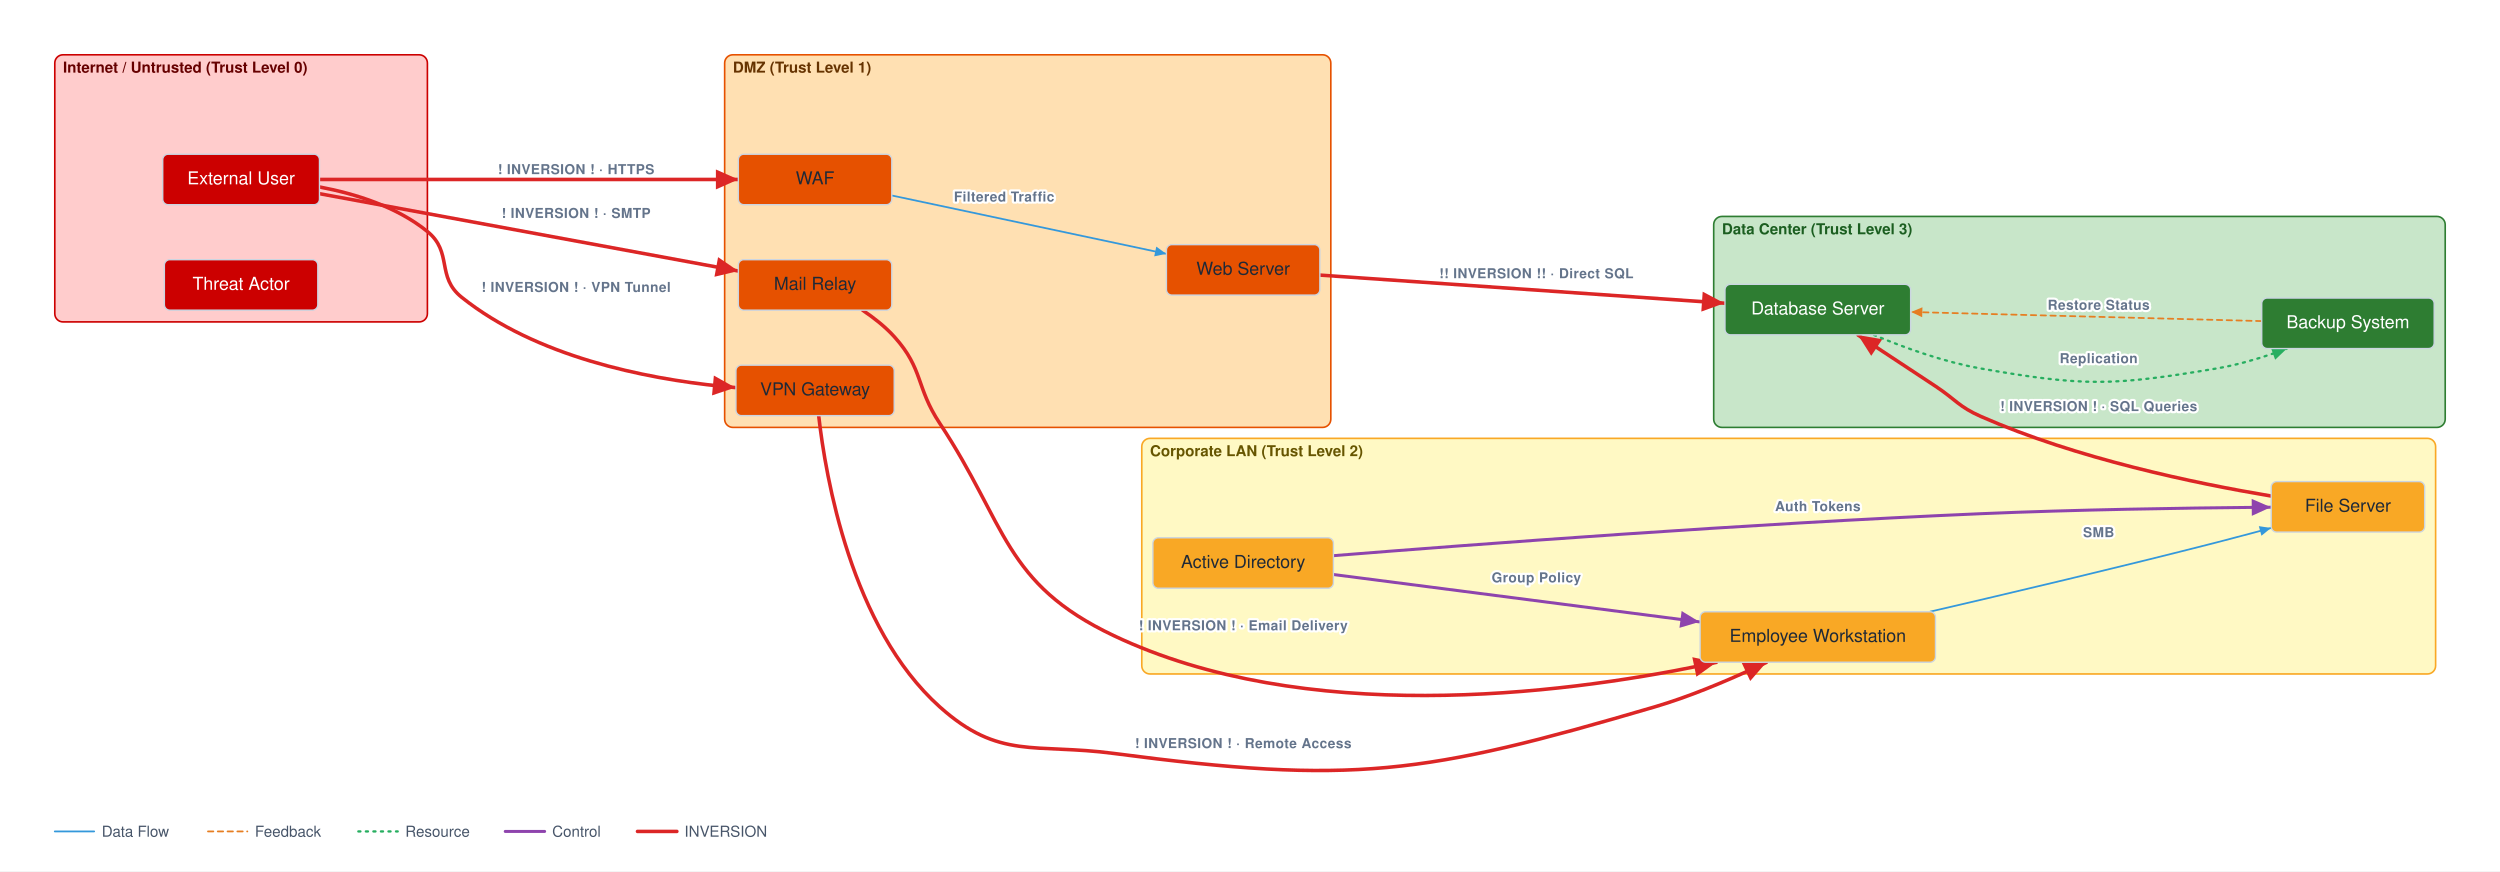
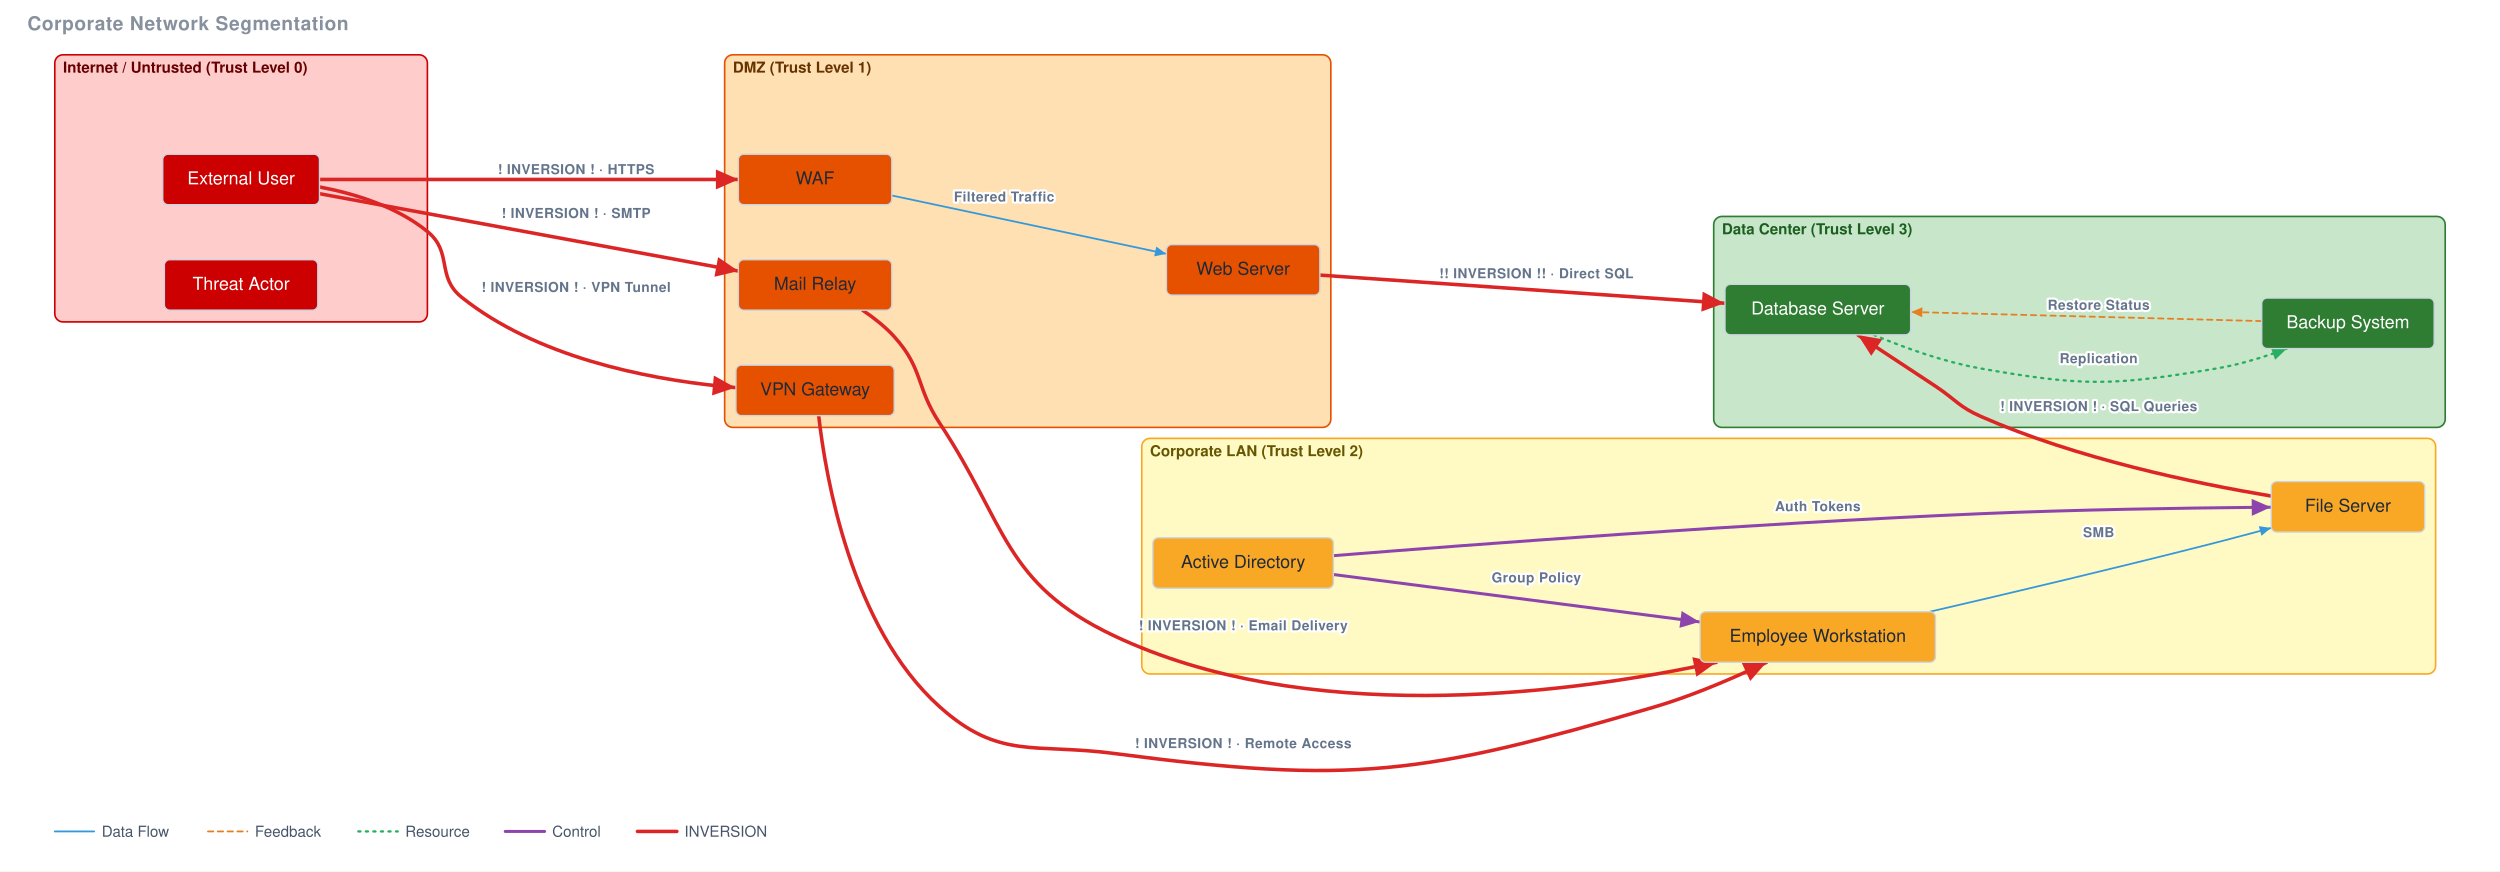
<svg xmlns="http://www.w3.org/2000/svg" width="1825" height="636" viewBox="-40 -32 1825 636" preserveAspectRatio="xMidYMid meet" class="usv-svg usv-privilegegradient" data-usv-engine="svg" data-usv-module="privilegegradient" data-usv-theme="sv_minimal">
  <defs>
    <marker id="usv-arrow-0" viewBox="0 0 10 10" refX="9" refY="5" markerWidth="7" markerHeight="7" orient="auto-start-reverse">
      <path d="M 0 1 L 9 5 L 0 9 z" fill="#dc2626" />
    </marker>
    <marker id="usv-arrow-1" viewBox="0 0 10 10" refX="9" refY="5" markerWidth="7" markerHeight="7" orient="auto-start-reverse">
      <path d="M 0 1 L 9 5 L 0 9 z" fill="#3498db" />
    </marker>
    <marker id="usv-arrow-2" viewBox="0 0 10 10" refX="9" refY="5" markerWidth="7" markerHeight="7" orient="auto-start-reverse">
      <path d="M 0 1 L 9 5 L 0 9 z" fill="#8e44ad" />
    </marker>
    <marker id="usv-arrow-3" viewBox="0 0 10 10" refX="9" refY="5" markerWidth="7" markerHeight="7" orient="auto-start-reverse">
      <path d="M 0 1 L 9 5 L 0 9 z" fill="#27ae60" />
    </marker>
    <marker id="usv-arrow-4" viewBox="0 0 10 10" refX="9" refY="5" markerWidth="7" markerHeight="7" orient="auto-start-reverse">
      <path d="M 0 1 L 9 5 L 0 9 z" fill="#e67e22" />
    </marker>
  </defs>
  <style type="text/css">
.usv-privilegegradient text { font-family: Helvetica Neue, Helvetica, Arial, sans-serif; }
</style>
  <rect x="-40" y="-32" width="1825" height="636" rx="0" fill="#ffffff" stroke="none" stroke-width="0" />
  <g class="usv-cluster" data-cluster-id="internet" data-label="Internet / Untrusted (Trust Level 0)" data-trust-level="0" data-zone="internet">
    <rect x="0" y="8" width="272" height="195" rx="6" fill="#ffcccc" stroke="#cc0000" stroke-width="1.2" />
-     <text x="6" y="21" text-anchor="start" font-size="11" fill="#660000" font-weight="bold">Internet / Untrusted (Trust Level 0)</text>
  </g>
  <g class="usv-cluster" data-cluster-id="dmz" data-label="DMZ (Trust Level 1)" data-trust-level="1" data-zone="dmz">
    <rect x="489" y="8" width="442.5" height="272" rx="6" fill="#ffe0b2" stroke="#e65100" stroke-width="1.2" />
-     <text x="495" y="21" text-anchor="start" font-size="11" fill="#663300" font-weight="bold">DMZ (Trust Level 1)</text>
  </g>
  <g class="usv-cluster" data-cluster-id="corporate" data-label="Corporate LAN (Trust Level 2)" data-trust-level="2" data-zone="corporate">
    <rect x="793.5" y="288" width="944.5" height="172" rx="6" fill="#fff9c4" stroke="#f9a825" stroke-width="1.2" />
-     <text x="799.5" y="301" text-anchor="start" font-size="11" fill="#665500" font-weight="bold">Corporate LAN (Trust Level 2)</text>
  </g>
  <g class="usv-cluster" data-cluster-id="datacenter" data-label="Data Center (Trust Level 3)" data-trust-level="3" data-zone="datacenter">
    <rect x="1211" y="126" width="534" height="154" rx="6" fill="#c8e6c9" stroke="#2e7d32" stroke-width="1.2" />
-     <text x="1217" y="139" text-anchor="start" font-size="11" fill="#1b5e20" font-weight="bold">Data Center (Trust Level 3)</text>
  </g>
  <g class="usv-edge usv-edge--inversion" data-from="ext_user" data-inversion="true" data-severity="medium" data-to="waf" data-trust-gap="1" data-type="data">
    <path d="M 193.24 99 C 270.09 99 407.64 99 488.88 99 L 498.98 99" fill="none" stroke="#dc2626" stroke-width="2.6" stroke-linecap="round" marker-end="url(#usv-arrow-0)" />
  </g>
  <g class="usv-edge usv-edge--data" data-from="waf" data-to="web_server" data-type="data">
    <path d="M 611.15 110.73 C 664.42 122.05 745.09 139.2 801.46 151.18 L 811.34 153.28" fill="none" stroke="#3498db" stroke-width="1.3" stroke-linecap="round" marker-end="url(#usv-arrow-1)" />
  </g>
  <g class="usv-edge usv-edge--inversion" data-from="ext_user" data-inversion="true" data-severity="medium" data-to="vpn_gateway" data-trust-gap="1" data-type="data">
    <path d="M 193.29 104.49 C 219.54 109.47 249.8 118.96 272 137 C 290.67 152.17 278.22 169.98 297 185 C 351.2 228.36 430.42 244.24 486.55 249.97 L 496.75 250.92" fill="none" stroke="#dc2626" stroke-width="2.6" stroke-linecap="round" marker-end="url(#usv-arrow-0)" />
  </g>
  <g class="usv-edge usv-edge--inversion" data-from="ext_user" data-inversion="true" data-severity="medium" data-to="mail_relay" data-trust-gap="1" data-type="data">
    <path d="M 193.24 109.39 C 270.09 123.58 407.64 148.98 488.88 163.98 L 498.98 165.84" fill="none" stroke="#dc2626" stroke-width="2.6" stroke-linecap="round" marker-end="url(#usv-arrow-0)" />
  </g>
  <g class="usv-edge usv-edge--inversion" data-from="vpn_gateway" data-inversion="true" data-severity="medium" data-to="workstation" data-trust-gap="1" data-type="data">
    <path d="M 557.68 271.76 C 562.64 315.71 581.24 426 646 484 C 689.53 522.99 715.07 510.38 773 518 C 947.7 540.98 998.94 533.67 1168 484 C 1192.5 476.8 1218.7 465.83 1240.2 455.91 L 1249.4 451.59" fill="none" stroke="#dc2626" stroke-width="2.6" stroke-linecap="round" marker-end="url(#usv-arrow-0)" />
  </g>
  <g class="usv-edge usv-edge--control" data-from="ad_server" data-to="workstation" data-type="control">
    <path d="M 933.73 387.44 C 1002.5 396.34 1111.7 410.46 1190.2 420.62 L 1200.6 421.96" fill="none" stroke="#8e44ad" stroke-width="2.21" stroke-linecap="round" marker-end="url(#usv-arrow-2)" />
  </g>
  <g class="usv-edge usv-edge--control" data-from="ad_server" data-to="file_server" data-type="control">
    <path d="M 933.81 373.61 C 1034.9 365.49 1235.5 350.31 1406 343 C 1474.8 340.06 1553.5 338.85 1607.6 338.35 L 1617.7 338.26" fill="none" stroke="#8e44ad" stroke-width="2.21" stroke-linecap="round" marker-end="url(#usv-arrow-2)" />
  </g>
  <g class="usv-edge usv-edge--data" data-from="workstation" data-to="file_server" data-type="data">
    <path d="M 1369.1 414.47 C 1427.4 400.97 1507.7 381.99 1578 364 C 1587.7 361.52 1597.9 358.82 1607.9 356.13 L 1617.8 353.44" fill="none" stroke="#3498db" stroke-width="1.3" stroke-linecap="round" marker-end="url(#usv-arrow-1)" />
  </g>
  <g class="usv-edge usv-edge--inversion" data-from="file_server" data-inversion="true" data-severity="medium" data-to="db_server" data-trust-gap="1" data-type="data">
    <path d="M 1617.8 330.08 C 1562.5 320.84 1475.8 302.77 1406 272 C 1389.9 264.89 1387.7 259.74 1373 250 C 1357.2 239.56 1339.8 228.06 1324.8 218.22 L 1316.4 212.63" fill="none" stroke="#dc2626" stroke-width="2.6" stroke-linecap="round" marker-end="url(#usv-arrow-0)" />
  </g>
  <g class="usv-edge usv-edge--resource" data-from="db_server" data-to="backup" data-type="resource">
    <path d="M 1328 212.54 C 1350.4 221.9 1379.2 232.27 1406 237 C 1481.3 250.29 1502.6 249.72 1578 237 C 1591.9 234.67 1606.4 230.54 1619.8 225.97 L 1629.3 222.59" fill="none" stroke="#27ae60" stroke-width="1.69" stroke-linecap="round" stroke-dasharray="1.5 4" marker-end="url(#usv-arrow-3)" />
  </g>
  <g class="usv-edge usv-edge--feedback" data-from="backup" data-to="db_server" data-type="feedback">
    <path d="M 1610.8 202.39 C 1544 200.65 1437.7 197.89 1365.5 196.01 L 1355.1 195.74" fill="none" stroke="#e67e22" stroke-width="1.3" stroke-linecap="round" stroke-dasharray="3.9 3.25" marker-end="url(#usv-arrow-4)" />
  </g>
  <g class="usv-edge usv-edge--inversion" data-from="mail_relay" data-inversion="true" data-severity="medium" data-to="workstation" data-trust-gap="1" data-type="data">
    <path d="M 589.86 194.56 C 598.08 200.09 606.4 206.66 613 214 C 634.14 237.5 628.56 250.64 646 277 C 695.14 351.28 692.54 393.81 773 432 C 912.13 498.04 1097.4 475.32 1202.9 453.62 L 1212.9 451.53" fill="none" stroke="#dc2626" stroke-width="2.6" stroke-linecap="round" marker-end="url(#usv-arrow-0)" />
  </g>
  <g class="usv-edge usv-edge--inversion" data-from="web_server" data-inversion="true" data-severity="high" data-to="db_server" data-trust-gap="2" data-type="data">
    <path d="M 923.51 168.82 C 996.52 173.9 1125.8 182.88 1208.7 188.63 L 1218.8 189.33" fill="none" stroke="#dc2626" stroke-width="2.6" stroke-linecap="round" marker-end="url(#usv-arrow-0)" />
  </g>
  <g class="usv-node usv-node--component" data-kind="component" data-label="External User" data-node-id="ext_user" data-trust-level="0" data-zone="internet">
    <rect x="78.79" y="80.58" width="114.42" height="36.85" rx="4" fill="#cc0000" stroke="#cbd5e1" stroke-width="1" />
    <text x="136" y="102.58" text-anchor="middle" font-size="13" fill="#ffffff">External User</text>
  </g>
  <g class="usv-node usv-node--component" data-kind="component" data-label="Threat Actor" data-node-id="attacker" data-trust-level="0" data-zone="internet">
    <rect x="80" y="157.57" width="112" height="36.85" rx="4" fill="#cc0000" stroke="#cbd5e1" stroke-width="1" />
    <text x="136" y="179.57" text-anchor="middle" font-size="13" fill="#ffffff">Threat Actor</text>
  </g>
  <g class="usv-node usv-node--component" data-kind="component" data-label="WAF" data-node-id="waf" data-trust-level="1" data-zone="dmz">
    <rect x="499" y="80.58" width="112" height="36.85" rx="4" fill="#e65100" stroke="#cbd5e1" stroke-width="1" />
    <text x="555" y="102.58" text-anchor="middle" font-size="13" fill="#1f2937">WAF</text>
  </g>
  <g class="usv-node usv-node--component" data-kind="component" data-label="Web Server" data-node-id="web_server" data-trust-level="1" data-zone="dmz">
    <rect x="811.5" y="146.57" width="112" height="36.85" rx="4" fill="#e65100" stroke="#cbd5e1" stroke-width="1" />
    <text x="867.5" y="168.57" text-anchor="middle" font-size="13" fill="#1f2937">Web Server</text>
  </g>
  <g class="usv-node usv-node--component" data-kind="component" data-label="Mail Relay" data-node-id="mail_relay" data-trust-level="1" data-zone="dmz">
    <rect x="499" y="157.57" width="112" height="36.85" rx="4" fill="#e65100" stroke="#cbd5e1" stroke-width="1" />
    <text x="555" y="179.57" text-anchor="middle" font-size="13" fill="#1f2937">Mail Relay</text>
  </g>
  <g class="usv-node usv-node--component" data-kind="component" data-label="VPN Gateway" data-node-id="vpn_gateway" data-trust-level="1" data-zone="dmz">
    <rect x="497.24" y="234.57" width="115.53" height="36.85" rx="4" fill="#e65100" stroke="#cbd5e1" stroke-width="1" />
    <text x="555" y="256.57" text-anchor="middle" font-size="13" fill="#1f2937">VPN Gateway</text>
  </g>
  <g class="usv-node usv-node--component" data-kind="component" data-label="Employee Workstation" data-node-id="workstation" data-trust-level="2" data-zone="corporate">
    <rect x="1201.1" y="414.58" width="171.79" height="36.85" rx="4" fill="#f9a825" stroke="#cbd5e1" stroke-width="1" />
    <text x="1287" y="436.58" text-anchor="middle" font-size="13" fill="#1f2937">Employee Workstation</text>
  </g>
  <g class="usv-node usv-node--component" data-kind="component" data-label="Active Directory" data-node-id="ad_server" data-trust-level="2" data-zone="corporate">
    <rect x="801.62" y="360.57" width="131.77" height="36.85" rx="4" fill="#f9a825" stroke="#cbd5e1" stroke-width="1" />
    <text x="867.5" y="382.57" text-anchor="middle" font-size="13" fill="#1f2937">Active Directory</text>
  </g>
  <g class="usv-node usv-node--component" data-kind="component" data-label="File Server" data-node-id="file_server" data-trust-level="2" data-zone="corporate">
    <rect x="1618" y="319.57" width="112" height="36.85" rx="4" fill="#f9a825" stroke="#cbd5e1" stroke-width="1" />
    <text x="1674" y="341.57" text-anchor="middle" font-size="13" fill="#1f2937">File Server</text>
  </g>
  <g class="usv-node usv-node--component" data-kind="component" data-label="Database Server" data-node-id="db_server" data-trust-level="3" data-zone="datacenter">
    <rect x="1219.24" y="175.57" width="135.52" height="36.85" rx="4" fill="#2e7d32" stroke="#cbd5e1" stroke-width="1" />
    <text x="1287" y="197.57" text-anchor="middle" font-size="13" fill="#ffffff">Database Server</text>
  </g>
  <g class="usv-node usv-node--component" data-kind="component" data-label="Backup System" data-node-id="backup" data-trust-level="3" data-zone="datacenter">
    <rect x="1611.06" y="185.57" width="125.88" height="36.85" rx="4" fill="#2e7d32" stroke="#cbd5e1" stroke-width="1" />
    <text x="1674" y="207.57" text-anchor="middle" font-size="13" fill="#ffffff">Backup System</text>
  </g>
+   <g class="usv-label usv-label--cluster" data-cluster-id="internet">
+     <text x="6" y="21" text-anchor="start" font-size="11" fill="#ffcccc" font-weight="bold" stroke="#ffcccc" stroke-width="4.4" stroke-linejoin="round">Internet / Untrusted (Trust Level 0)</text>
+     <text x="6" y="21" text-anchor="start" font-size="11" fill="#660000" font-weight="bold">Internet / Untrusted (Trust Level 0)</text>
+   </g>
+   <g class="usv-label usv-label--cluster" data-cluster-id="dmz">
+     <text x="495" y="21" text-anchor="start" font-size="11" fill="#ffe0b2" font-weight="bold" stroke="#ffe0b2" stroke-width="4.4" stroke-linejoin="round">DMZ (Trust Level 1)</text>
+     <text x="495" y="21" text-anchor="start" font-size="11" fill="#663300" font-weight="bold">DMZ (Trust Level 1)</text>
+   </g>
+   <g class="usv-label usv-label--cluster" data-cluster-id="corporate">
+     <text x="799.5" y="301" text-anchor="start" font-size="11" fill="#fff9c4" font-weight="bold" stroke="#fff9c4" stroke-width="4.4" stroke-linejoin="round">Corporate LAN (Trust Level 2)</text>
+     <text x="799.5" y="301" text-anchor="start" font-size="11" fill="#665500" font-weight="bold">Corporate LAN (Trust Level 2)</text>
+   </g>
+   <g class="usv-label usv-label--cluster" data-cluster-id="datacenter">
+     <text x="1217" y="139" text-anchor="start" font-size="11" fill="#c8e6c9" font-weight="bold" stroke="#c8e6c9" stroke-width="4.4" stroke-linejoin="round">Data Center (Trust Level 3)</text>
+     <text x="1217" y="139" text-anchor="start" font-size="11" fill="#1b5e20" font-weight="bold">Data Center (Trust Level 3)</text>
+   </g>
+   <text x="-20" y="-10" text-anchor="start" font-size="14" font-weight="600" fill="#475569" opacity="0.65" letter-spacing="0.4">Corporate Network Segmentation</text>
  <g class="usv-edge-label">
    <text x="380.5" y="95.1" text-anchor="middle" font-size="10" font-weight="600" letter-spacing="0.3" fill="#ffffff" stroke="#ffffff" stroke-width="3.2" stroke-linejoin="round">! INVERSION ! · HTTPS</text>
    <text x="380.5" y="95.1" text-anchor="middle" font-size="10" font-weight="600" letter-spacing="0.3" fill="#64748b">! INVERSION ! · HTTPS</text>
  </g>
  <g class="usv-edge-label">
    <text x="693" y="115.1" text-anchor="middle" font-size="10" font-weight="600" letter-spacing="0.3" fill="#ffffff" stroke="#ffffff" stroke-width="3.2" stroke-linejoin="round">Filtered Traffic</text>
    <text x="693" y="115.1" text-anchor="middle" font-size="10" font-weight="600" letter-spacing="0.3" fill="#64748b">Filtered Traffic</text>
  </g>
  <g class="usv-edge-label">
    <text x="380.5" y="181.1" text-anchor="middle" font-size="10" font-weight="600" letter-spacing="0.3" fill="#ffffff" stroke="#ffffff" stroke-width="3.2" stroke-linejoin="round">! INVERSION ! · VPN Tunnel</text>
    <text x="380.5" y="181.1" text-anchor="middle" font-size="10" font-weight="600" letter-spacing="0.3" fill="#64748b">! INVERSION ! · VPN Tunnel</text>
  </g>
  <g class="usv-edge-label">
    <text x="380.5" y="127.1" text-anchor="middle" font-size="10" font-weight="600" letter-spacing="0.3" fill="#ffffff" stroke="#ffffff" stroke-width="3.2" stroke-linejoin="round">! INVERSION ! · SMTP</text>
    <text x="380.5" y="127.1" text-anchor="middle" font-size="10" font-weight="600" letter-spacing="0.3" fill="#64748b">! INVERSION ! · SMTP</text>
  </g>
  <g class="usv-edge-label">
    <text x="867.5" y="514.1" text-anchor="middle" font-size="10" font-weight="600" letter-spacing="0.3" fill="#ffffff" stroke="#ffffff" stroke-width="3.2" stroke-linejoin="round">! INVERSION ! · Remote Access</text>
    <text x="867.5" y="514.1" text-anchor="middle" font-size="10" font-weight="600" letter-spacing="0.3" fill="#64748b">! INVERSION ! · Remote Access</text>
  </g>
  <g class="usv-edge-label">
    <text x="1081.5" y="393.1" text-anchor="middle" font-size="10" font-weight="600" letter-spacing="0.3" fill="#ffffff" stroke="#ffffff" stroke-width="3.2" stroke-linejoin="round">Group Policy</text>
    <text x="1081.5" y="393.1" text-anchor="middle" font-size="10" font-weight="600" letter-spacing="0.3" fill="#64748b">Group Policy</text>
  </g>
  <g class="usv-edge-label">
    <text x="1287" y="341.1" text-anchor="middle" font-size="10" font-weight="600" letter-spacing="0.3" fill="#ffffff" stroke="#ffffff" stroke-width="3.2" stroke-linejoin="round">Auth Tokens</text>
    <text x="1287" y="341.1" text-anchor="middle" font-size="10" font-weight="600" letter-spacing="0.3" fill="#64748b">Auth Tokens</text>
  </g>
  <g class="usv-edge-label">
    <text x="1492" y="360.1" text-anchor="middle" font-size="10" font-weight="600" letter-spacing="0.3" fill="#ffffff" stroke="#ffffff" stroke-width="3.2" stroke-linejoin="round">SMB</text>
    <text x="1492" y="360.1" text-anchor="middle" font-size="10" font-weight="600" letter-spacing="0.3" fill="#64748b">SMB</text>
  </g>
  <g class="usv-edge-label">
    <text x="1492" y="268.1" text-anchor="middle" font-size="10" font-weight="600" letter-spacing="0.3" fill="#ffffff" stroke="#ffffff" stroke-width="3.2" stroke-linejoin="round">! INVERSION ! · SQL Queries</text>
    <text x="1492" y="268.1" text-anchor="middle" font-size="10" font-weight="600" letter-spacing="0.3" fill="#64748b">! INVERSION ! · SQL Queries</text>
  </g>
  <g class="usv-edge-label">
    <text x="1492" y="233.1" text-anchor="middle" font-size="10" font-weight="600" letter-spacing="0.3" fill="#ffffff" stroke="#ffffff" stroke-width="3.2" stroke-linejoin="round">Replication</text>
    <text x="1492" y="233.1" text-anchor="middle" font-size="10" font-weight="600" letter-spacing="0.3" fill="#64748b">Replication</text>
  </g>
  <g class="usv-edge-label">
    <text x="1492" y="194.1" text-anchor="middle" font-size="10" font-weight="600" letter-spacing="0.3" fill="#ffffff" stroke="#ffffff" stroke-width="3.2" stroke-linejoin="round">Restore Status</text>
    <text x="1492" y="194.1" text-anchor="middle" font-size="10" font-weight="600" letter-spacing="0.3" fill="#64748b">Restore Status</text>
  </g>
  <g class="usv-edge-label">
    <text x="867.5" y="428.1" text-anchor="middle" font-size="10" font-weight="600" letter-spacing="0.3" fill="#ffffff" stroke="#ffffff" stroke-width="3.2" stroke-linejoin="round">! INVERSION ! · Email Delivery</text>
    <text x="867.5" y="428.1" text-anchor="middle" font-size="10" font-weight="600" letter-spacing="0.3" fill="#64748b">! INVERSION ! · Email Delivery</text>
  </g>
  <g class="usv-edge-label">
    <text x="1081.5" y="171.1" text-anchor="middle" font-size="10" font-weight="600" letter-spacing="0.3" fill="#ffffff" stroke="#ffffff" stroke-width="3.2" stroke-linejoin="round">!! INVERSION !! · Direct SQL</text>
    <text x="1081.5" y="171.1" text-anchor="middle" font-size="10" font-weight="600" letter-spacing="0.3" fill="#64748b">!! INVERSION !! · Direct SQL</text>
  </g>
  <g class="usv-legend">
    <path d="M 0 574.94 L 28.73 574.94" fill="none" stroke="#3498db" stroke-width="1.3" stroke-linecap="round" />
    <text x="34.25" y="578.8" text-anchor="start" font-size="11.05" fill="#475569">Data Flow</text>
    <path d="M 111.83 574.94 L 140.56 574.94" fill="none" stroke="#e67e22" stroke-width="1.3" stroke-linecap="round" stroke-dasharray="3.9 3.25" />
    <text x="146.08" y="578.8" text-anchor="start" font-size="11.05" fill="#475569">Feedback</text>
    <path d="M 221.59 574.94 L 250.32 574.94" fill="none" stroke="#27ae60" stroke-width="1.69" stroke-linecap="round" stroke-dasharray="1.5 4" />
    <text x="255.84" y="578.8" text-anchor="start" font-size="11.05" fill="#475569">Resource</text>
    <path d="M 328.84 574.94 L 357.57 574.94" fill="none" stroke="#8e44ad" stroke-width="2.21" stroke-linecap="round" />
    <text x="363.09" y="578.8" text-anchor="start" font-size="11.05" fill="#475569">Control</text>
    <path d="M 425.37 574.94 L 454.1 574.94" fill="none" stroke="#dc2626" stroke-width="2.6" stroke-linecap="round" />
    <text x="459.63" y="578.8" text-anchor="start" font-size="11.05" fill="#475569">INVERSION</text>
  </g>
</svg>
